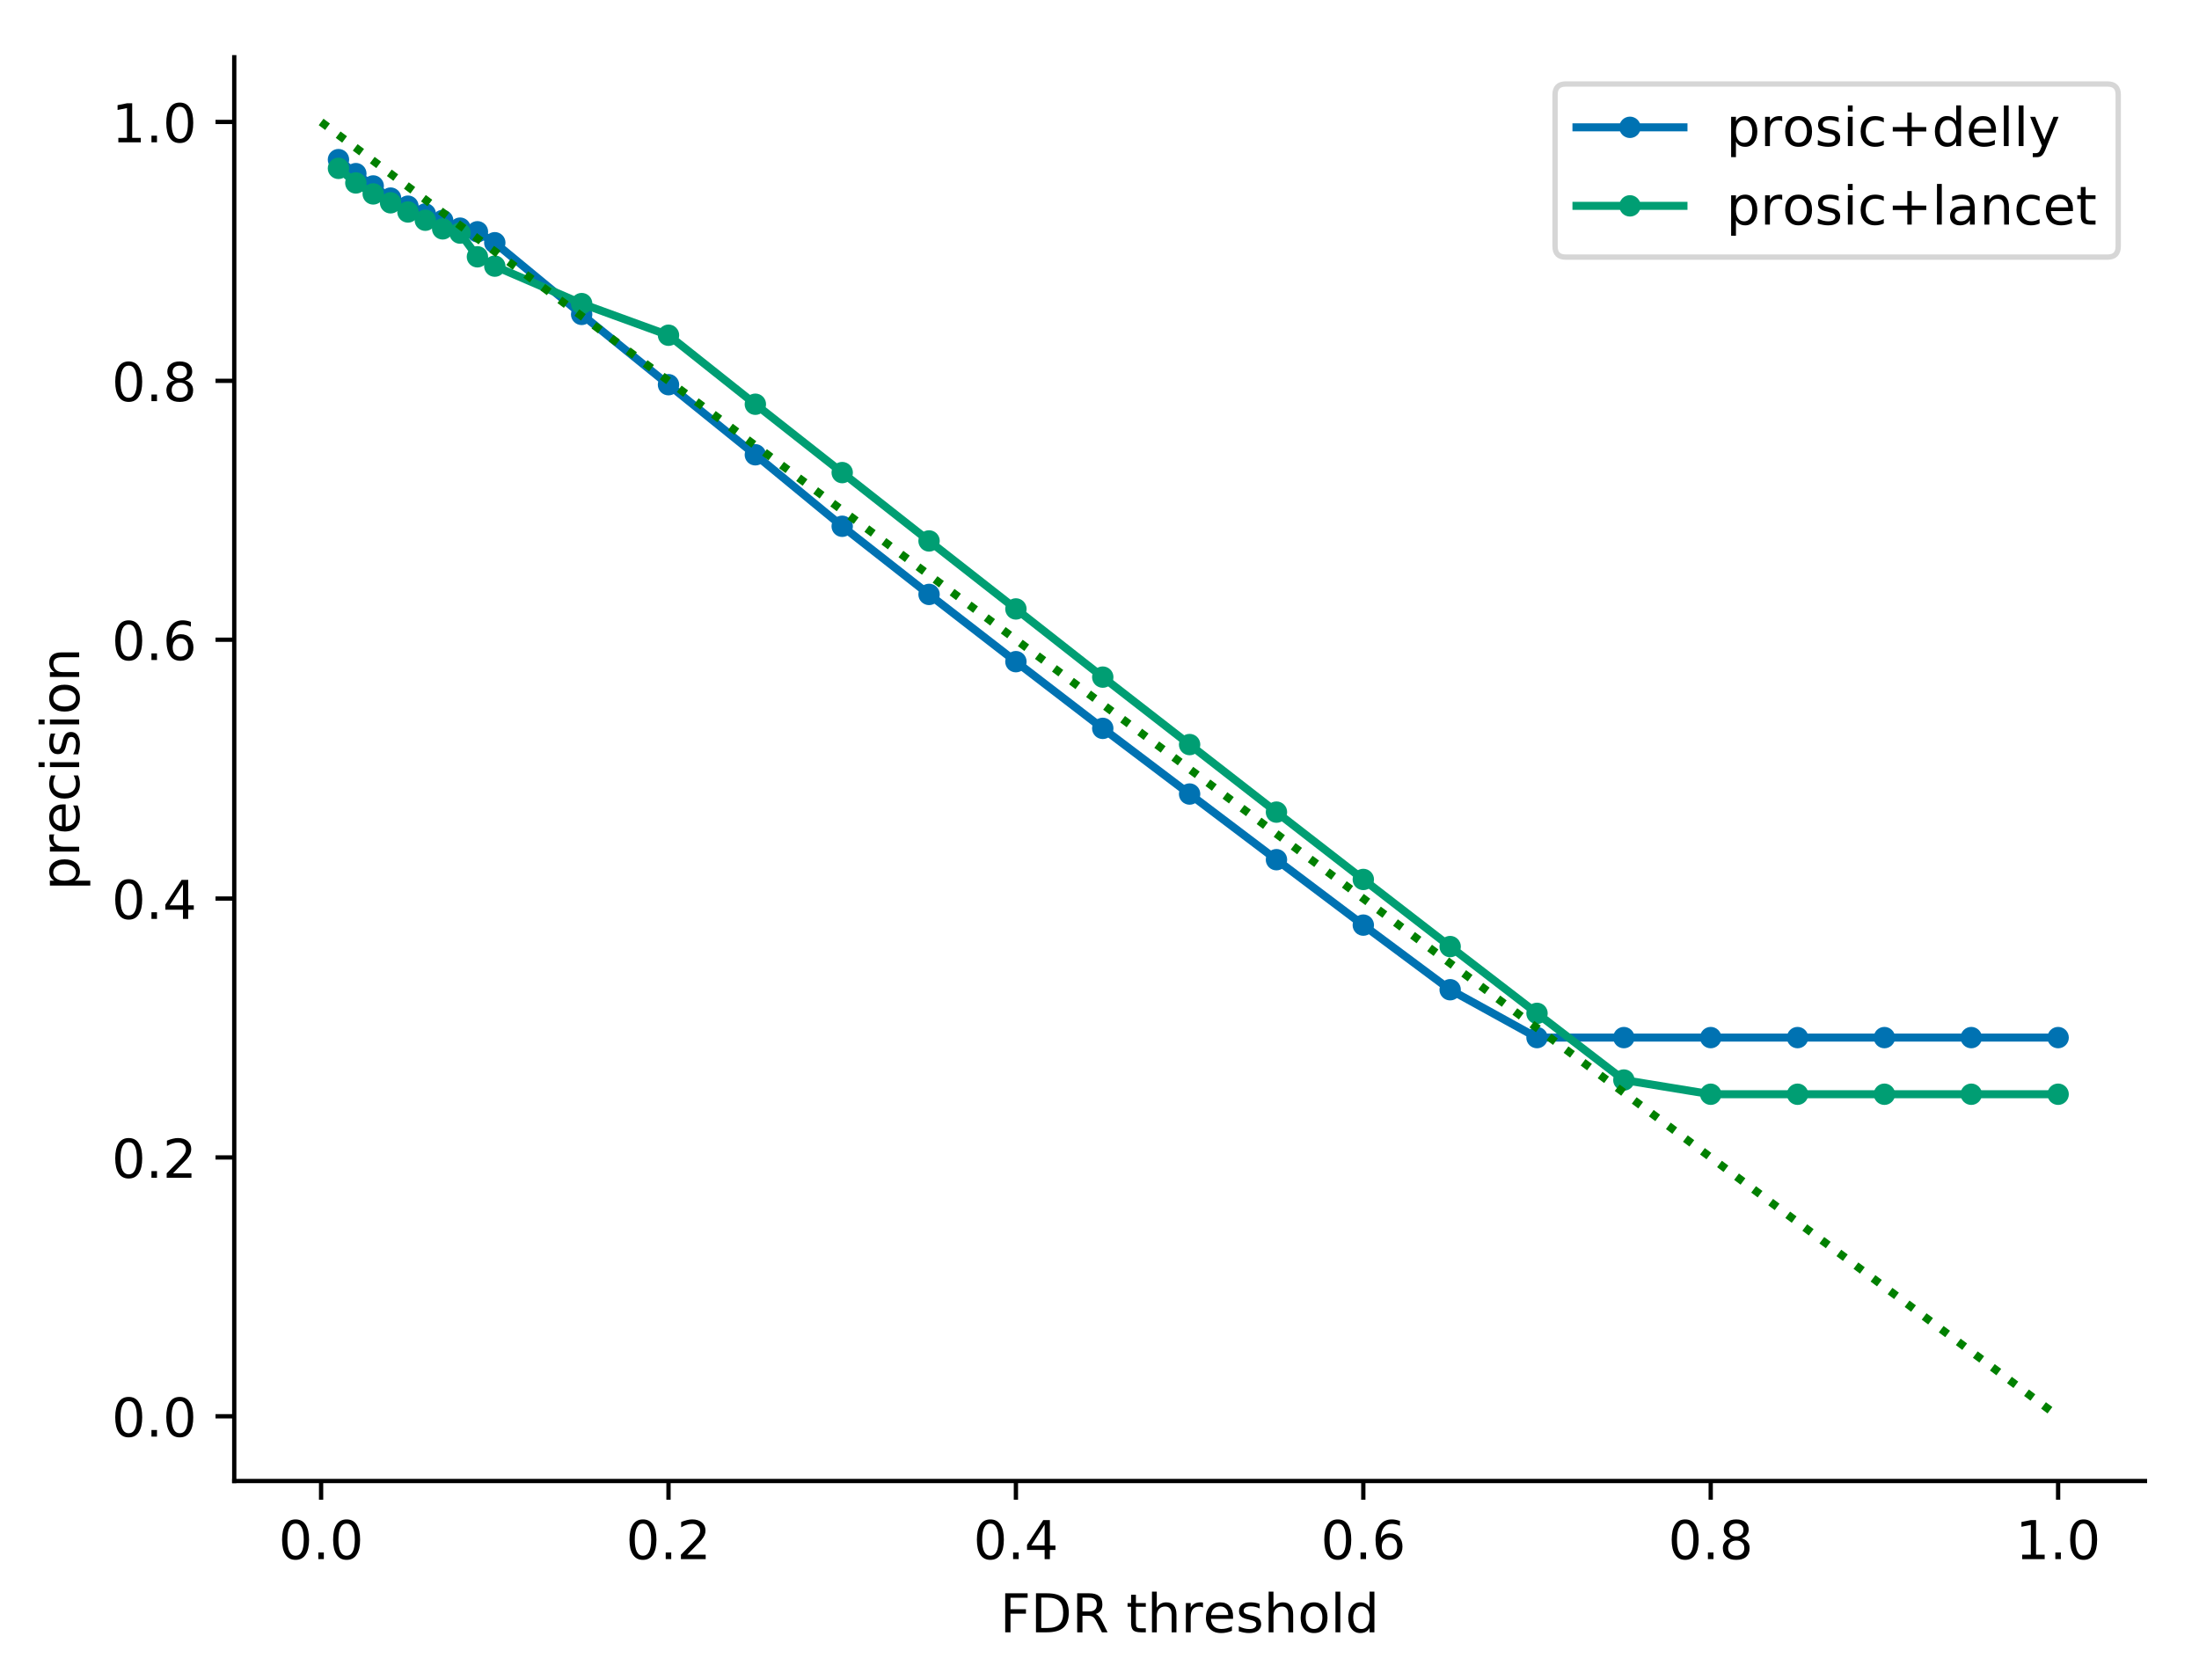
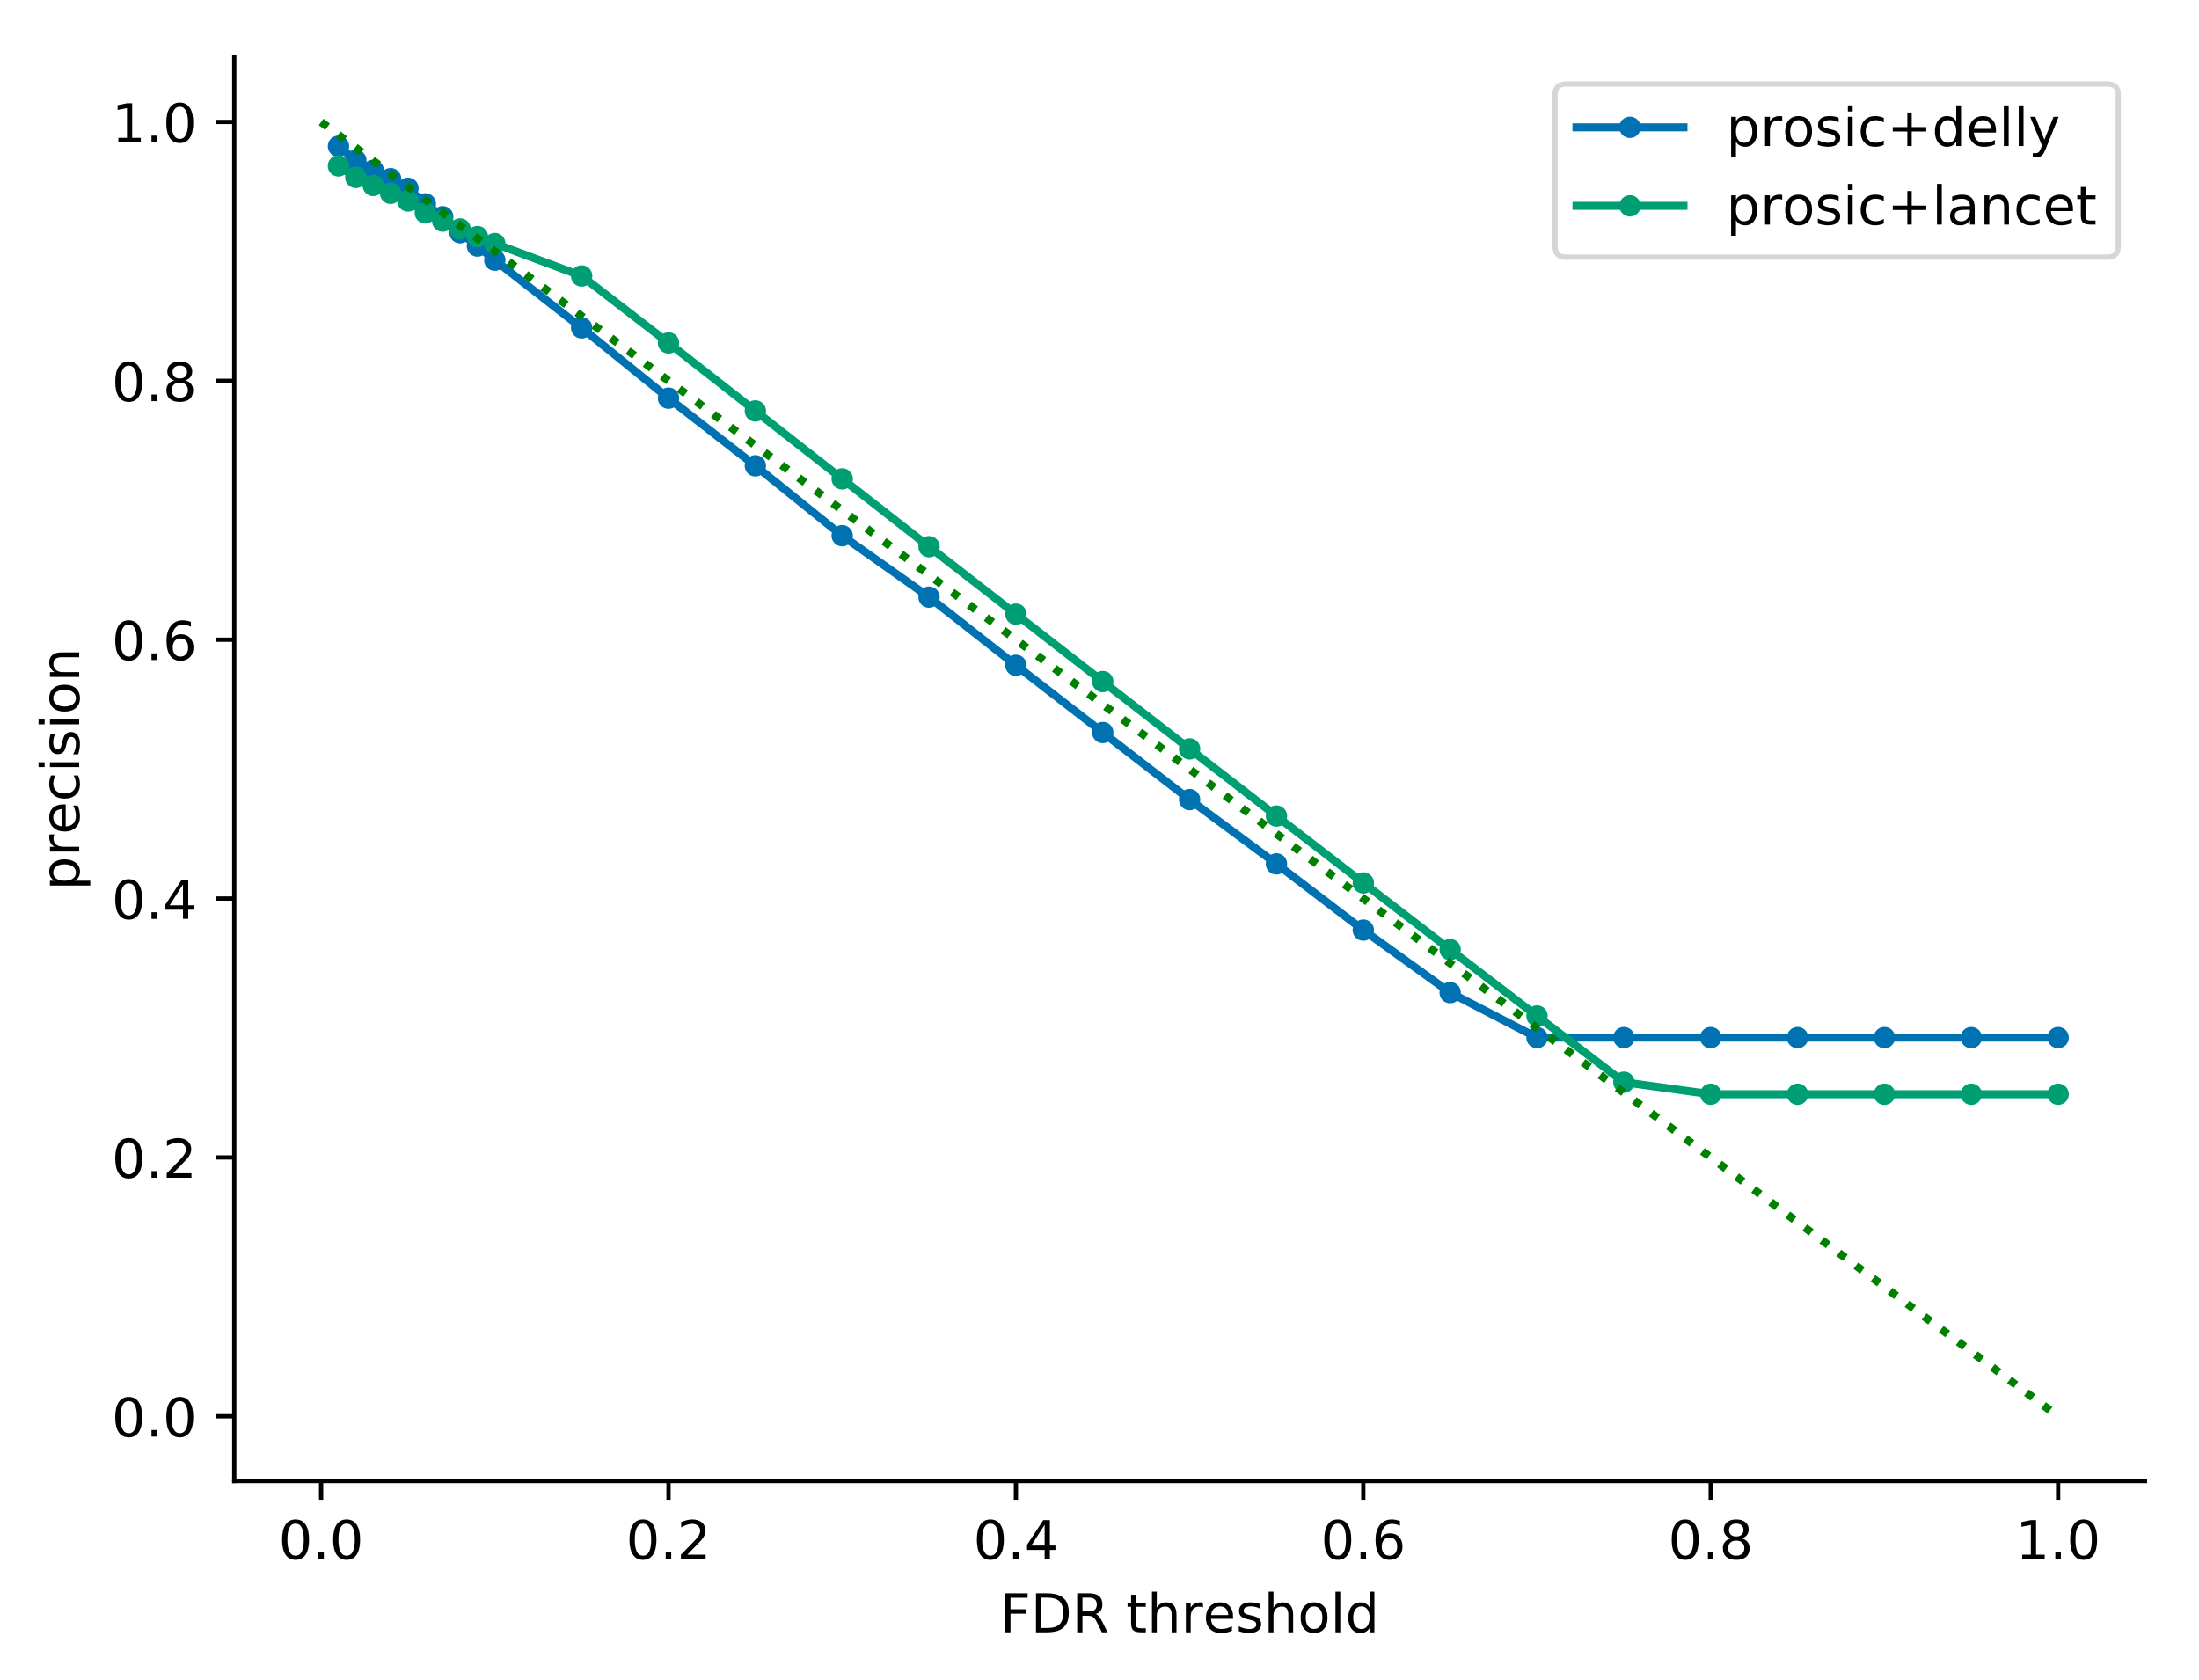
<svg xmlns="http://www.w3.org/2000/svg" xmlns:xlink="http://www.w3.org/1999/xlink" height="314pt" version="1.1" viewBox="0 0 411 314" width="411pt">
  <defs>
    <style type="text/css">
*{stroke-linecap:butt;stroke-linejoin:round;}
  </style>
  </defs>
  <g id="figure_1">
    <g id="patch_1">
      <path d="M 0 314.368  L 411.601 314.368  L 411.601 0  L 0 0  z " style="fill:#ffffff;" />
    </g>
    <g id="axes_1">
      <g id="patch_2">
        <path d="M 43.781 276.812  L 400.901 276.812  L 400.901 10.7  L 43.781 10.7  z " style="fill:#ffffff;" />
      </g>
      <g id="matplotlib.axis_1">
        <g id="xtick_1">
          <g id="line2d_1">
            <defs>
-               <path d="M 0 0  L 0 3.5  " id="m98d7c54d20" style="stroke:#000000;stroke-width:0.8;" />
-             </defs>
-             <g>
-               <use style="stroke:#000000;stroke-width:0.8;" x="60.014" xlink:href="#m98d7c54d20" y="276.812" />
+               <path d="M 0 0  L 0 3.5  " id="m02a0d80f39" style="stroke:#000000;stroke-width:0.8;" />
+             </defs>
+             <g>
+               <use style="stroke:#000000;stroke-width:0.8;" x="60.014" xlink:href="#m02a0d80f39" y="276.812" />
            </g>
          </g>
          <g id="text_1">
            <defs>
              <path d="M 31.781 66.406  Q 24.172 66.406 20.328 58.906  Q 16.5 51.422 16.5 36.375  Q 16.5 21.391 20.328 13.891  Q 24.172 6.391 31.781 6.391  Q 39.453 6.391 43.281 13.891  Q 47.125 21.391 47.125 36.375  Q 47.125 51.422 43.281 58.906  Q 39.453 66.406 31.781 66.406  z M 31.781 74.219  Q 44.047 74.219 50.516 64.516  Q 56.984 54.828 56.984 36.375  Q 56.984 17.969 50.516 8.266  Q 44.047 -1.422 31.781 -1.422  Q 19.531 -1.422 13.062 8.266  Q 6.594 17.969 6.594 36.375  Q 6.594 54.828 13.062 64.516  Q 19.531 74.219 31.781 74.219  z " id="DejaVuSans-30" />
              <path d="M 10.688 12.406  L 21 12.406  L 21 0  L 10.688 0  z " id="DejaVuSans-2e" />
            </defs>
            <g transform="translate(52.06242 291.4104)scale(0.1 -0.1)">
              <use xlink:href="#DejaVuSans-30" />
              <use x="63.623" xlink:href="#DejaVuSans-2e" />
              <use x="95.41" xlink:href="#DejaVuSans-30" />
            </g>
          </g>
        </g>
        <g id="xtick_2">
          <g id="line2d_2">
            <g>
-               <use style="stroke:#000000;stroke-width:0.8;" x="124.945" xlink:href="#m98d7c54d20" y="276.812" />
+               <use style="stroke:#000000;stroke-width:0.8;" x="124.945" xlink:href="#m02a0d80f39" y="276.812" />
            </g>
          </g>
          <g id="text_2">
            <defs>
              <path d="M 19.188 8.297  L 53.609 8.297  L 53.609 0  L 7.328 0  L 7.328 8.297  Q 12.938 14.109 22.625 23.891  Q 32.328 33.688 34.812 36.531  Q 39.547 41.844 41.422 45.531  Q 43.312 49.219 43.312 52.781  Q 43.312 58.594 39.234 62.25  Q 35.156 65.922 28.609 65.922  Q 23.969 65.922 18.812 64.312  Q 13.672 62.703 7.812 59.422  L 7.812 69.391  Q 13.766 71.781 18.938 73  Q 24.125 74.219 28.422 74.219  Q 39.75 74.219 46.484 68.547  Q 53.219 62.891 53.219 53.422  Q 53.219 48.922 51.531 44.891  Q 49.859 40.875 45.406 35.406  Q 44.188 33.984 37.641 27.219  Q 31.109 20.453 19.188 8.297  z " id="DejaVuSans-32" />
            </defs>
            <g transform="translate(116.9933 291.4104)scale(0.1 -0.1)">
              <use xlink:href="#DejaVuSans-30" />
              <use x="63.623" xlink:href="#DejaVuSans-2e" />
              <use x="95.41" xlink:href="#DejaVuSans-32" />
            </g>
          </g>
        </g>
        <g id="xtick_3">
          <g id="line2d_3">
            <g>
-               <use style="stroke:#000000;stroke-width:0.8;" x="189.876" xlink:href="#m98d7c54d20" y="276.812" />
+               <use style="stroke:#000000;stroke-width:0.8;" x="189.876" xlink:href="#m02a0d80f39" y="276.812" />
            </g>
          </g>
          <g id="text_3">
            <defs>
              <path d="M 37.797 64.312  L 12.891 25.391  L 37.797 25.391  z M 35.203 72.906  L 47.609 72.906  L 47.609 25.391  L 58.016 25.391  L 58.016 17.188  L 47.609 17.188  L 47.609 0  L 37.797 0  L 37.797 17.188  L 4.891 17.188  L 4.891 26.703  z " id="DejaVuSans-34" />
            </defs>
            <g transform="translate(181.9242 291.4104)scale(0.1 -0.1)">
              <use xlink:href="#DejaVuSans-30" />
              <use x="63.623" xlink:href="#DejaVuSans-2e" />
              <use x="95.41" xlink:href="#DejaVuSans-34" />
            </g>
          </g>
        </g>
        <g id="xtick_4">
          <g id="line2d_4">
            <g>
-               <use style="stroke:#000000;stroke-width:0.8;" x="254.807" xlink:href="#m98d7c54d20" y="276.812" />
+               <use style="stroke:#000000;stroke-width:0.8;" x="254.807" xlink:href="#m02a0d80f39" y="276.812" />
            </g>
          </g>
          <g id="text_4">
            <defs>
              <path d="M 33.016 40.375  Q 26.375 40.375 22.484 35.828  Q 18.609 31.297 18.609 23.391  Q 18.609 15.531 22.484 10.953  Q 26.375 6.391 33.016 6.391  Q 39.656 6.391 43.531 10.953  Q 47.406 15.531 47.406 23.391  Q 47.406 31.297 43.531 35.828  Q 39.656 40.375 33.016 40.375  z M 52.594 71.297  L 52.594 62.312  Q 48.875 64.062 45.094 64.984  Q 41.312 65.922 37.594 65.922  Q 27.828 65.922 22.672 59.328  Q 17.531 52.734 16.797 39.406  Q 19.672 43.656 24.016 45.922  Q 28.375 48.188 33.594 48.188  Q 44.578 48.188 50.953 41.516  Q 57.328 34.859 57.328 23.391  Q 57.328 12.156 50.688 5.359  Q 44.047 -1.422 33.016 -1.422  Q 20.359 -1.422 13.672 8.266  Q 6.984 17.969 6.984 36.375  Q 6.984 53.656 15.188 63.938  Q 23.391 74.219 37.203 74.219  Q 40.922 74.219 44.703 73.484  Q 48.484 72.75 52.594 71.297  z " id="DejaVuSans-36" />
            </defs>
            <g transform="translate(246.8551 291.4104)scale(0.1 -0.1)">
              <use xlink:href="#DejaVuSans-30" />
              <use x="63.623" xlink:href="#DejaVuSans-2e" />
              <use x="95.41" xlink:href="#DejaVuSans-36" />
            </g>
          </g>
        </g>
        <g id="xtick_5">
          <g id="line2d_5">
            <g>
-               <use style="stroke:#000000;stroke-width:0.8;" x="319.738" xlink:href="#m98d7c54d20" y="276.812" />
+               <use style="stroke:#000000;stroke-width:0.8;" x="319.738" xlink:href="#m02a0d80f39" y="276.812" />
            </g>
          </g>
          <g id="text_5">
            <defs>
              <path d="M 31.781 34.625  Q 24.75 34.625 20.719 30.859  Q 16.703 27.094 16.703 20.516  Q 16.703 13.922 20.719 10.156  Q 24.75 6.391 31.781 6.391  Q 38.812 6.391 42.859 10.172  Q 46.922 13.969 46.922 20.516  Q 46.922 27.094 42.891 30.859  Q 38.875 34.625 31.781 34.625  z M 21.922 38.812  Q 15.578 40.375 12.031 44.719  Q 8.5 49.078 8.5 55.328  Q 8.5 64.062 14.719 69.141  Q 20.953 74.219 31.781 74.219  Q 42.672 74.219 48.875 69.141  Q 55.078 64.062 55.078 55.328  Q 55.078 49.078 51.531 44.719  Q 48 40.375 41.703 38.812  Q 48.828 37.156 52.797 32.312  Q 56.781 27.484 56.781 20.516  Q 56.781 9.906 50.312 4.234  Q 43.844 -1.422 31.781 -1.422  Q 19.734 -1.422 13.25 4.234  Q 6.781 9.906 6.781 20.516  Q 6.781 27.484 10.781 32.312  Q 14.797 37.156 21.922 38.812  z M 18.312 54.391  Q 18.312 48.734 21.844 45.562  Q 25.391 42.391 31.781 42.391  Q 38.141 42.391 41.719 45.562  Q 45.312 48.734 45.312 54.391  Q 45.312 60.062 41.719 63.234  Q 38.141 66.406 31.781 66.406  Q 25.391 66.406 21.844 63.234  Q 18.312 60.062 18.312 54.391  z " id="DejaVuSans-38" />
            </defs>
            <g transform="translate(311.7861 291.4104)scale(0.1 -0.1)">
              <use xlink:href="#DejaVuSans-30" />
              <use x="63.623" xlink:href="#DejaVuSans-2e" />
              <use x="95.41" xlink:href="#DejaVuSans-38" />
            </g>
          </g>
        </g>
        <g id="xtick_6">
          <g id="line2d_6">
            <g>
-               <use style="stroke:#000000;stroke-width:0.8;" x="384.669" xlink:href="#m98d7c54d20" y="276.812" />
+               <use style="stroke:#000000;stroke-width:0.8;" x="384.669" xlink:href="#m02a0d80f39" y="276.812" />
            </g>
          </g>
          <g id="text_6">
            <defs>
              <path d="M 12.406 8.297  L 28.516 8.297  L 28.516 63.922  L 10.984 60.406  L 10.984 69.391  L 28.422 72.906  L 38.281 72.906  L 38.281 8.297  L 54.391 8.297  L 54.391 0  L 12.406 0  z " id="DejaVuSans-31" />
            </defs>
            <g transform="translate(376.717 291.4104)scale(0.1 -0.1)">
              <use xlink:href="#DejaVuSans-31" />
              <use x="63.623" xlink:href="#DejaVuSans-2e" />
              <use x="95.41" xlink:href="#DejaVuSans-30" />
            </g>
          </g>
        </g>
        <g id="text_7">
          <defs>
            <path d="M 9.812 72.906  L 51.703 72.906  L 51.703 64.594  L 19.672 64.594  L 19.672 43.109  L 48.578 43.109  L 48.578 34.812  L 19.672 34.812  L 19.672 0  L 9.812 0  z " id="DejaVuSans-46" />
            <path d="M 19.672 64.797  L 19.672 8.109  L 31.594 8.109  Q 46.688 8.109 53.688 14.938  Q 60.688 21.781 60.688 36.531  Q 60.688 51.172 53.688 57.984  Q 46.688 64.797 31.594 64.797  z M 9.812 72.906  L 30.078 72.906  Q 51.266 72.906 61.172 64.094  Q 71.094 55.281 71.094 36.531  Q 71.094 17.672 61.125 8.828  Q 51.172 0 30.078 0  L 9.812 0  z " id="DejaVuSans-44" />
            <path d="M 44.391 34.188  Q 47.562 33.109 50.562 29.594  Q 53.562 26.078 56.594 19.922  L 66.609 0  L 56 0  L 46.688 18.703  Q 43.062 26.031 39.672 28.422  Q 36.281 30.812 30.422 30.812  L 19.672 30.812  L 19.672 0  L 9.812 0  L 9.812 72.906  L 32.078 72.906  Q 44.578 72.906 50.734 67.672  Q 56.891 62.453 56.891 51.906  Q 56.891 45.016 53.688 40.469  Q 50.484 35.938 44.391 34.188  z M 19.672 64.797  L 19.672 38.922  L 32.078 38.922  Q 39.203 38.922 42.844 42.219  Q 46.484 45.516 46.484 51.906  Q 46.484 58.297 42.844 61.547  Q 39.203 64.797 32.078 64.797  z " id="DejaVuSans-52" />
            <path id="DejaVuSans-20" />
            <path d="M 18.312 70.219  L 18.312 54.688  L 36.812 54.688  L 36.812 47.703  L 18.312 47.703  L 18.312 18.016  Q 18.312 11.328 20.141 9.422  Q 21.969 7.516 27.594 7.516  L 36.812 7.516  L 36.812 0  L 27.594 0  Q 17.188 0 13.234 3.875  Q 9.281 7.766 9.281 18.016  L 9.281 47.703  L 2.688 47.703  L 2.688 54.688  L 9.281 54.688  L 9.281 70.219  z " id="DejaVuSans-74" />
            <path d="M 54.891 33.016  L 54.891 0  L 45.906 0  L 45.906 32.719  Q 45.906 40.484 42.875 44.328  Q 39.844 48.188 33.797 48.188  Q 26.516 48.188 22.312 43.547  Q 18.109 38.922 18.109 30.906  L 18.109 0  L 9.078 0  L 9.078 75.984  L 18.109 75.984  L 18.109 46.188  Q 21.344 51.125 25.703 53.562  Q 30.078 56 35.797 56  Q 45.219 56 50.047 50.172  Q 54.891 44.344 54.891 33.016  z " id="DejaVuSans-68" />
            <path d="M 41.109 46.297  Q 39.594 47.172 37.812 47.578  Q 36.031 48 33.891 48  Q 26.266 48 22.188 43.047  Q 18.109 38.094 18.109 28.812  L 18.109 0  L 9.078 0  L 9.078 54.688  L 18.109 54.688  L 18.109 46.188  Q 20.953 51.172 25.484 53.578  Q 30.031 56 36.531 56  Q 37.453 56 38.578 55.875  Q 39.703 55.766 41.062 55.516  z " id="DejaVuSans-72" />
            <path d="M 56.203 29.594  L 56.203 25.203  L 14.891 25.203  Q 15.484 15.922 20.484 11.062  Q 25.484 6.203 34.422 6.203  Q 39.594 6.203 44.453 7.469  Q 49.312 8.734 54.109 11.281  L 54.109 2.781  Q 49.266 0.734 44.188 -0.344  Q 39.109 -1.422 33.891 -1.422  Q 20.797 -1.422 13.156 6.188  Q 5.516 13.812 5.516 26.812  Q 5.516 40.234 12.766 48.109  Q 20.016 56 32.328 56  Q 43.359 56 49.781 48.891  Q 56.203 41.797 56.203 29.594  z M 47.219 32.234  Q 47.125 39.594 43.094 43.984  Q 39.062 48.391 32.422 48.391  Q 24.906 48.391 20.391 44.141  Q 15.875 39.891 15.188 32.172  z " id="DejaVuSans-65" />
            <path d="M 44.281 53.078  L 44.281 44.578  Q 40.484 46.531 36.375 47.5  Q 32.281 48.484 27.875 48.484  Q 21.188 48.484 17.844 46.438  Q 14.5 44.391 14.5 40.281  Q 14.5 37.156 16.891 35.375  Q 19.281 33.594 26.516 31.984  L 29.594 31.297  Q 39.156 29.25 43.188 25.516  Q 47.219 21.781 47.219 15.094  Q 47.219 7.469 41.188 3.016  Q 35.156 -1.422 24.609 -1.422  Q 20.219 -1.422 15.453 -0.562  Q 10.688 0.297 5.422 2  L 5.422 11.281  Q 10.406 8.688 15.234 7.391  Q 20.062 6.109 24.812 6.109  Q 31.156 6.109 34.562 8.281  Q 37.984 10.453 37.984 14.406  Q 37.984 18.062 35.516 20.016  Q 33.062 21.969 24.703 23.781  L 21.578 24.516  Q 13.234 26.266 9.516 29.906  Q 5.812 33.547 5.812 39.891  Q 5.812 47.609 11.281 51.797  Q 16.75 56 26.812 56  Q 31.781 56 36.172 55.266  Q 40.578 54.547 44.281 53.078  z " id="DejaVuSans-73" />
            <path d="M 30.609 48.391  Q 23.391 48.391 19.188 42.75  Q 14.984 37.109 14.984 27.297  Q 14.984 17.484 19.156 11.844  Q 23.344 6.203 30.609 6.203  Q 37.797 6.203 41.984 11.859  Q 46.188 17.531 46.188 27.297  Q 46.188 37.016 41.984 42.703  Q 37.797 48.391 30.609 48.391  z M 30.609 56  Q 42.328 56 49.016 48.375  Q 55.719 40.766 55.719 27.297  Q 55.719 13.875 49.016 6.219  Q 42.328 -1.422 30.609 -1.422  Q 18.844 -1.422 12.172 6.219  Q 5.516 13.875 5.516 27.297  Q 5.516 40.766 12.172 48.375  Q 18.844 56 30.609 56  z " id="DejaVuSans-6f" />
            <path d="M 9.422 75.984  L 18.406 75.984  L 18.406 0  L 9.422 0  z " id="DejaVuSans-6c" />
            <path d="M 45.406 46.391  L 45.406 75.984  L 54.391 75.984  L 54.391 0  L 45.406 0  L 45.406 8.203  Q 42.578 3.328 38.25 0.953  Q 33.938 -1.422 27.875 -1.422  Q 17.969 -1.422 11.734 6.484  Q 5.516 14.406 5.516 27.297  Q 5.516 40.188 11.734 48.094  Q 17.969 56 27.875 56  Q 33.938 56 38.25 53.625  Q 42.578 51.266 45.406 46.391  z M 14.797 27.297  Q 14.797 17.391 18.875 11.75  Q 22.953 6.109 30.078 6.109  Q 37.203 6.109 41.297 11.75  Q 45.406 17.391 45.406 27.297  Q 45.406 37.203 41.297 42.844  Q 37.203 48.484 30.078 48.484  Q 22.953 48.484 18.875 42.844  Q 14.797 37.203 14.797 27.297  z " id="DejaVuSans-64" />
          </defs>
          <g transform="translate(186.8967 305.0886)scale(0.1 -0.1)">
            <use xlink:href="#DejaVuSans-46" />
            <use x="57.52" xlink:href="#DejaVuSans-44" />
            <use x="134.521" xlink:href="#DejaVuSans-52" />
            <use x="204.004" xlink:href="#DejaVuSans-20" />
            <use x="235.791" xlink:href="#DejaVuSans-74" />
            <use x="275" xlink:href="#DejaVuSans-68" />
            <use x="338.379" xlink:href="#DejaVuSans-72" />
            <use x="379.461" xlink:href="#DejaVuSans-65" />
            <use x="440.984" xlink:href="#DejaVuSans-73" />
            <use x="493.084" xlink:href="#DejaVuSans-68" />
            <use x="556.463" xlink:href="#DejaVuSans-6f" />
            <use x="617.645" xlink:href="#DejaVuSans-6c" />
            <use x="645.428" xlink:href="#DejaVuSans-64" />
          </g>
        </g>
      </g>
      <g id="matplotlib.axis_2">
        <g id="ytick_1">
          <g id="line2d_7">
            <defs>
-               <path d="M 0 0  L -3.5 0  " id="mc92c855f6e" style="stroke:#000000;stroke-width:0.8;" />
-             </defs>
-             <g>
-               <use style="stroke:#000000;stroke-width:0.8;" x="43.781" xlink:href="#mc92c855f6e" y="264.716" />
+               <path d="M 0 0  L -3.5 0  " id="m276ec03666" style="stroke:#000000;stroke-width:0.8;" />
+             </defs>
+             <g>
+               <use style="stroke:#000000;stroke-width:0.8;" x="43.781" xlink:href="#m276ec03666" y="264.716" />
            </g>
          </g>
          <g id="text_8">
            <g transform="translate(20.87813 268.5152)scale(0.1 -0.1)">
              <use xlink:href="#DejaVuSans-30" />
              <use x="63.623" xlink:href="#DejaVuSans-2e" />
              <use x="95.41" xlink:href="#DejaVuSans-30" />
            </g>
          </g>
        </g>
        <g id="ytick_2">
          <g id="line2d_8">
            <g>
-               <use style="stroke:#000000;stroke-width:0.8;" x="43.781" xlink:href="#mc92c855f6e" y="216.332" />
+               <use style="stroke:#000000;stroke-width:0.8;" x="43.781" xlink:href="#m276ec03666" y="216.332" />
            </g>
          </g>
          <g id="text_9">
            <g transform="translate(20.87813 220.1312)scale(0.1 -0.1)">
              <use xlink:href="#DejaVuSans-30" />
              <use x="63.623" xlink:href="#DejaVuSans-2e" />
              <use x="95.41" xlink:href="#DejaVuSans-32" />
            </g>
          </g>
        </g>
        <g id="ytick_3">
          <g id="line2d_9">
            <g>
-               <use style="stroke:#000000;stroke-width:0.8;" x="43.781" xlink:href="#mc92c855f6e" y="167.948" />
+               <use style="stroke:#000000;stroke-width:0.8;" x="43.781" xlink:href="#m276ec03666" y="167.948" />
            </g>
          </g>
          <g id="text_10">
            <g transform="translate(20.87813 171.7472)scale(0.1 -0.1)">
              <use xlink:href="#DejaVuSans-30" />
              <use x="63.623" xlink:href="#DejaVuSans-2e" />
              <use x="95.41" xlink:href="#DejaVuSans-34" />
            </g>
          </g>
        </g>
        <g id="ytick_4">
          <g id="line2d_10">
            <g>
-               <use style="stroke:#000000;stroke-width:0.8;" x="43.781" xlink:href="#mc92c855f6e" y="119.564" />
+               <use style="stroke:#000000;stroke-width:0.8;" x="43.781" xlink:href="#m276ec03666" y="119.564" />
            </g>
          </g>
          <g id="text_11">
            <g transform="translate(20.87813 123.3632)scale(0.1 -0.1)">
              <use xlink:href="#DejaVuSans-30" />
              <use x="63.623" xlink:href="#DejaVuSans-2e" />
              <use x="95.41" xlink:href="#DejaVuSans-36" />
            </g>
          </g>
        </g>
        <g id="ytick_5">
          <g id="line2d_11">
            <g>
-               <use style="stroke:#000000;stroke-width:0.8;" x="43.781" xlink:href="#mc92c855f6e" y="71.18" />
+               <use style="stroke:#000000;stroke-width:0.8;" x="43.781" xlink:href="#m276ec03666" y="71.18" />
            </g>
          </g>
          <g id="text_12">
            <g transform="translate(20.87813 74.97922)scale(0.1 -0.1)">
              <use xlink:href="#DejaVuSans-30" />
              <use x="63.623" xlink:href="#DejaVuSans-2e" />
              <use x="95.41" xlink:href="#DejaVuSans-38" />
            </g>
          </g>
        </g>
        <g id="ytick_6">
          <g id="line2d_12">
            <g>
-               <use style="stroke:#000000;stroke-width:0.8;" x="43.781" xlink:href="#mc92c855f6e" y="22.796" />
+               <use style="stroke:#000000;stroke-width:0.8;" x="43.781" xlink:href="#m276ec03666" y="22.796" />
            </g>
          </g>
          <g id="text_13">
            <g transform="translate(20.87813 26.59522)scale(0.1 -0.1)">
              <use xlink:href="#DejaVuSans-31" />
              <use x="63.623" xlink:href="#DejaVuSans-2e" />
              <use x="95.41" xlink:href="#DejaVuSans-30" />
            </g>
          </g>
        </g>
        <g id="text_14">
          <defs>
            <path d="M 18.109 8.203  L 18.109 -20.797  L 9.078 -20.797  L 9.078 54.688  L 18.109 54.688  L 18.109 46.391  Q 20.953 51.266 25.266 53.625  Q 29.594 56 35.594 56  Q 45.562 56 51.781 48.094  Q 58.016 40.188 58.016 27.297  Q 58.016 14.406 51.781 6.484  Q 45.562 -1.422 35.594 -1.422  Q 29.594 -1.422 25.266 0.953  Q 20.953 3.328 18.109 8.203  z M 48.688 27.297  Q 48.688 37.203 44.609 42.844  Q 40.531 48.484 33.406 48.484  Q 26.266 48.484 22.188 42.844  Q 18.109 37.203 18.109 27.297  Q 18.109 17.391 22.188 11.75  Q 26.266 6.109 33.406 6.109  Q 40.531 6.109 44.609 11.75  Q 48.688 17.391 48.688 27.297  z " id="DejaVuSans-70" />
            <path d="M 48.781 52.594  L 48.781 44.188  Q 44.969 46.297 41.141 47.344  Q 37.312 48.391 33.406 48.391  Q 24.656 48.391 19.812 42.844  Q 14.984 37.312 14.984 27.297  Q 14.984 17.281 19.812 11.734  Q 24.656 6.203 33.406 6.203  Q 37.312 6.203 41.141 7.25  Q 44.969 8.297 48.781 10.406  L 48.781 2.094  Q 45.016 0.344 40.984 -0.531  Q 36.969 -1.422 32.422 -1.422  Q 20.062 -1.422 12.781 6.344  Q 5.516 14.109 5.516 27.297  Q 5.516 40.672 12.859 48.328  Q 20.219 56 33.016 56  Q 37.156 56 41.109 55.141  Q 45.062 54.297 48.781 52.594  z " id="DejaVuSans-63" />
            <path d="M 9.422 54.688  L 18.406 54.688  L 18.406 0  L 9.422 0  z M 9.422 75.984  L 18.406 75.984  L 18.406 64.594  L 9.422 64.594  z " id="DejaVuSans-69" />
            <path d="M 54.891 33.016  L 54.891 0  L 45.906 0  L 45.906 32.719  Q 45.906 40.484 42.875 44.328  Q 39.844 48.188 33.797 48.188  Q 26.516 48.188 22.312 43.547  Q 18.109 38.922 18.109 30.906  L 18.109 0  L 9.078 0  L 9.078 54.688  L 18.109 54.688  L 18.109 46.188  Q 21.344 51.125 25.703 53.562  Q 30.078 56 35.797 56  Q 45.219 56 50.047 50.172  Q 54.891 44.344 54.891 33.016  z " id="DejaVuSans-6e" />
          </defs>
          <g transform="translate(14.79844 166.4208)rotate(-90)scale(0.1 -0.1)">
            <use xlink:href="#DejaVuSans-70" />
            <use x="63.477" xlink:href="#DejaVuSans-72" />
            <use x="104.559" xlink:href="#DejaVuSans-65" />
            <use x="166.082" xlink:href="#DejaVuSans-63" />
            <use x="221.062" xlink:href="#DejaVuSans-69" />
            <use x="248.846" xlink:href="#DejaVuSans-73" />
            <use x="300.945" xlink:href="#DejaVuSans-69" />
            <use x="328.729" xlink:href="#DejaVuSans-6f" />
            <use x="389.91" xlink:href="#DejaVuSans-6e" />
          </g>
        </g>
      </g>
      <g id="line2d_13">
-         <path clip-path="url(#pbaf5ef8cc0)" d="M 63.261 29.835  L 66.507 32.452  L 69.754 34.755  L 73 37.027  L 76.247 38.537  L 79.493 39.991  L 82.74 41.206  L 85.986 42.645  L 89.233 43.321  L 92.479 45.369  L 108.712 58.763  L 124.945 71.902  L 141.178 85.004  L 157.41 98.364  L 173.643 111.101  L 189.876 123.669  L 206.109 136.138  L 222.341 148.411  L 238.574 160.681  L 254.807 172.91  L 271.039 184.988  L 287.272 193.935  L 303.505 193.935  L 319.738 193.935  L 335.97 193.935  L 352.203 193.935  L 368.436 193.935  L 384.669 193.935  " style="fill:none;stroke:#0072b2;stroke-linecap:square;stroke-width:1.5;" />
+         <path clip-path="url(#pdfe6f76ef2)" d="M 63.261 27.332  L 66.507 29.977  L 69.754 31.837  L 73 33.398  L 76.247 35.202  L 79.493 38.107  L 82.74 40.509  L 85.986 43.493  L 89.233 45.988  L 92.479 48.628  L 108.712 61.283  L 124.945 74.424  L 141.178 87.062  L 157.41 100.128  L 173.643 111.606  L 189.876 124.35  L 206.109 136.914  L 222.341 149.448  L 238.574 161.465  L 254.807 173.842  L 271.039 185.53  L 287.272 193.935  L 303.505 193.935  L 319.738 193.935  L 335.97 193.935  L 352.203 193.935  L 368.436 193.935  L 384.669 193.935  " style="fill:none;stroke:#0072b2;stroke-linecap:square;stroke-width:1.5;" />
        <defs>
-           <path d="M 0 1.5  C 0.398 1.5 0.779 1.342 1.061 1.061  C 1.342 0.779 1.5 0.398 1.5 0  C 1.5 -0.398 1.342 -0.779 1.061 -1.061  C 0.779 -1.342 0.398 -1.5 0 -1.5  C -0.398 -1.5 -0.779 -1.342 -1.061 -1.061  C -1.342 -0.779 -1.5 -0.398 -1.5 0  C -1.5 0.398 -1.342 0.779 -1.061 1.061  C -0.779 1.342 -0.398 1.5 0 1.5  z " id="m0666159c23" style="stroke:#0072b2;" />
+           <path d="M 0 1.5  C 0.398 1.5 0.779 1.342 1.061 1.061  C 1.342 0.779 1.5 0.398 1.5 0  C 1.5 -0.398 1.342 -0.779 1.061 -1.061  C 0.779 -1.342 0.398 -1.5 0 -1.5  C -0.398 -1.5 -0.779 -1.342 -1.061 -1.061  C -1.342 -0.779 -1.5 -0.398 -1.5 0  C -1.5 0.398 -1.342 0.779 -1.061 1.061  C -0.779 1.342 -0.398 1.5 0 1.5  z " id="med2a559bdb" style="stroke:#0072b2;" />
        </defs>
-         <g clip-path="url(#pbaf5ef8cc0)">
-           <use style="fill:#0072b2;stroke:#0072b2;" x="63.261" xlink:href="#m0666159c23" y="29.835" />
-           <use style="fill:#0072b2;stroke:#0072b2;" x="66.507" xlink:href="#m0666159c23" y="32.452" />
-           <use style="fill:#0072b2;stroke:#0072b2;" x="69.754" xlink:href="#m0666159c23" y="34.755" />
-           <use style="fill:#0072b2;stroke:#0072b2;" x="73" xlink:href="#m0666159c23" y="37.027" />
-           <use style="fill:#0072b2;stroke:#0072b2;" x="76.247" xlink:href="#m0666159c23" y="38.537" />
-           <use style="fill:#0072b2;stroke:#0072b2;" x="79.493" xlink:href="#m0666159c23" y="39.991" />
-           <use style="fill:#0072b2;stroke:#0072b2;" x="82.74" xlink:href="#m0666159c23" y="41.206" />
-           <use style="fill:#0072b2;stroke:#0072b2;" x="85.986" xlink:href="#m0666159c23" y="42.645" />
-           <use style="fill:#0072b2;stroke:#0072b2;" x="89.233" xlink:href="#m0666159c23" y="43.321" />
-           <use style="fill:#0072b2;stroke:#0072b2;" x="92.479" xlink:href="#m0666159c23" y="45.369" />
-           <use style="fill:#0072b2;stroke:#0072b2;" x="108.712" xlink:href="#m0666159c23" y="58.763" />
-           <use style="fill:#0072b2;stroke:#0072b2;" x="124.945" xlink:href="#m0666159c23" y="71.902" />
-           <use style="fill:#0072b2;stroke:#0072b2;" x="141.178" xlink:href="#m0666159c23" y="85.004" />
-           <use style="fill:#0072b2;stroke:#0072b2;" x="157.41" xlink:href="#m0666159c23" y="98.364" />
-           <use style="fill:#0072b2;stroke:#0072b2;" x="173.643" xlink:href="#m0666159c23" y="111.101" />
-           <use style="fill:#0072b2;stroke:#0072b2;" x="189.876" xlink:href="#m0666159c23" y="123.669" />
-           <use style="fill:#0072b2;stroke:#0072b2;" x="206.109" xlink:href="#m0666159c23" y="136.138" />
-           <use style="fill:#0072b2;stroke:#0072b2;" x="222.341" xlink:href="#m0666159c23" y="148.411" />
-           <use style="fill:#0072b2;stroke:#0072b2;" x="238.574" xlink:href="#m0666159c23" y="160.681" />
-           <use style="fill:#0072b2;stroke:#0072b2;" x="254.807" xlink:href="#m0666159c23" y="172.91" />
-           <use style="fill:#0072b2;stroke:#0072b2;" x="271.039" xlink:href="#m0666159c23" y="184.988" />
-           <use style="fill:#0072b2;stroke:#0072b2;" x="287.272" xlink:href="#m0666159c23" y="193.935" />
-           <use style="fill:#0072b2;stroke:#0072b2;" x="303.505" xlink:href="#m0666159c23" y="193.935" />
-           <use style="fill:#0072b2;stroke:#0072b2;" x="319.738" xlink:href="#m0666159c23" y="193.935" />
-           <use style="fill:#0072b2;stroke:#0072b2;" x="335.97" xlink:href="#m0666159c23" y="193.935" />
-           <use style="fill:#0072b2;stroke:#0072b2;" x="352.203" xlink:href="#m0666159c23" y="193.935" />
-           <use style="fill:#0072b2;stroke:#0072b2;" x="368.436" xlink:href="#m0666159c23" y="193.935" />
-           <use style="fill:#0072b2;stroke:#0072b2;" x="384.669" xlink:href="#m0666159c23" y="193.935" />
+         <g clip-path="url(#pdfe6f76ef2)">
+           <use style="fill:#0072b2;stroke:#0072b2;" x="63.261" xlink:href="#med2a559bdb" y="27.332" />
+           <use style="fill:#0072b2;stroke:#0072b2;" x="66.507" xlink:href="#med2a559bdb" y="29.977" />
+           <use style="fill:#0072b2;stroke:#0072b2;" x="69.754" xlink:href="#med2a559bdb" y="31.837" />
+           <use style="fill:#0072b2;stroke:#0072b2;" x="73" xlink:href="#med2a559bdb" y="33.398" />
+           <use style="fill:#0072b2;stroke:#0072b2;" x="76.247" xlink:href="#med2a559bdb" y="35.202" />
+           <use style="fill:#0072b2;stroke:#0072b2;" x="79.493" xlink:href="#med2a559bdb" y="38.107" />
+           <use style="fill:#0072b2;stroke:#0072b2;" x="82.74" xlink:href="#med2a559bdb" y="40.509" />
+           <use style="fill:#0072b2;stroke:#0072b2;" x="85.986" xlink:href="#med2a559bdb" y="43.493" />
+           <use style="fill:#0072b2;stroke:#0072b2;" x="89.233" xlink:href="#med2a559bdb" y="45.988" />
+           <use style="fill:#0072b2;stroke:#0072b2;" x="92.479" xlink:href="#med2a559bdb" y="48.628" />
+           <use style="fill:#0072b2;stroke:#0072b2;" x="108.712" xlink:href="#med2a559bdb" y="61.283" />
+           <use style="fill:#0072b2;stroke:#0072b2;" x="124.945" xlink:href="#med2a559bdb" y="74.424" />
+           <use style="fill:#0072b2;stroke:#0072b2;" x="141.178" xlink:href="#med2a559bdb" y="87.062" />
+           <use style="fill:#0072b2;stroke:#0072b2;" x="157.41" xlink:href="#med2a559bdb" y="100.128" />
+           <use style="fill:#0072b2;stroke:#0072b2;" x="173.643" xlink:href="#med2a559bdb" y="111.606" />
+           <use style="fill:#0072b2;stroke:#0072b2;" x="189.876" xlink:href="#med2a559bdb" y="124.35" />
+           <use style="fill:#0072b2;stroke:#0072b2;" x="206.109" xlink:href="#med2a559bdb" y="136.914" />
+           <use style="fill:#0072b2;stroke:#0072b2;" x="222.341" xlink:href="#med2a559bdb" y="149.448" />
+           <use style="fill:#0072b2;stroke:#0072b2;" x="238.574" xlink:href="#med2a559bdb" y="161.465" />
+           <use style="fill:#0072b2;stroke:#0072b2;" x="254.807" xlink:href="#med2a559bdb" y="173.842" />
+           <use style="fill:#0072b2;stroke:#0072b2;" x="271.039" xlink:href="#med2a559bdb" y="185.53" />
+           <use style="fill:#0072b2;stroke:#0072b2;" x="287.272" xlink:href="#med2a559bdb" y="193.935" />
+           <use style="fill:#0072b2;stroke:#0072b2;" x="303.505" xlink:href="#med2a559bdb" y="193.935" />
+           <use style="fill:#0072b2;stroke:#0072b2;" x="319.738" xlink:href="#med2a559bdb" y="193.935" />
+           <use style="fill:#0072b2;stroke:#0072b2;" x="335.97" xlink:href="#med2a559bdb" y="193.935" />
+           <use style="fill:#0072b2;stroke:#0072b2;" x="352.203" xlink:href="#med2a559bdb" y="193.935" />
+           <use style="fill:#0072b2;stroke:#0072b2;" x="368.436" xlink:href="#med2a559bdb" y="193.935" />
+           <use style="fill:#0072b2;stroke:#0072b2;" x="384.669" xlink:href="#med2a559bdb" y="193.935" />
        </g>
      </g>
      <g id="line2d_14">
-         <path clip-path="url(#pbaf5ef8cc0)" d="M 63.261 31.468  L 66.507 34.194  L 69.754 36.244  L 73 37.906  L 76.247 39.619  L 79.493 41.16  L 82.74 42.777  L 85.986 43.565  L 89.233 47.999  L 92.479 49.742  L 108.712 56.746  L 124.945 62.657  L 141.178 75.555  L 157.41 88.333  L 173.643 101.107  L 189.876 113.816  L 206.109 126.558  L 222.341 139.165  L 238.574 151.792  L 254.807 164.377  L 271.039 176.921  L 287.272 189.405  L 303.505 201.865  L 319.738 204.52  L 335.97 204.52  L 352.203 204.52  L 368.436 204.52  L 384.669 204.52  " style="fill:none;stroke:#009e73;stroke-linecap:square;stroke-width:1.5;" />
+         <path clip-path="url(#pdfe6f76ef2)" d="M 63.261 31.006  L 66.507 33.166  L 69.754 34.662  L 73 36.13  L 76.247 37.57  L 79.493 39.789  L 82.74 41.318  L 85.986 42.792  L 89.233 44.223  L 92.479 45.52  L 108.712 51.578  L 124.945 64.102  L 141.178 76.806  L 157.41 89.505  L 173.643 102.183  L 189.876 114.794  L 206.109 127.388  L 222.341 139.974  L 238.574 152.523  L 254.807 165.026  L 271.039 177.489  L 287.272 189.906  L 303.505 202.275  L 319.738 204.52  L 335.97 204.52  L 352.203 204.52  L 368.436 204.52  L 384.669 204.52  " style="fill:none;stroke:#009e73;stroke-linecap:square;stroke-width:1.5;" />
        <defs>
-           <path d="M 0 1.5  C 0.398 1.5 0.779 1.342 1.061 1.061  C 1.342 0.779 1.5 0.398 1.5 0  C 1.5 -0.398 1.342 -0.779 1.061 -1.061  C 0.779 -1.342 0.398 -1.5 0 -1.5  C -0.398 -1.5 -0.779 -1.342 -1.061 -1.061  C -1.342 -0.779 -1.5 -0.398 -1.5 0  C -1.5 0.398 -1.342 0.779 -1.061 1.061  C -0.779 1.342 -0.398 1.5 0 1.5  z " id="m9be6c3a159" style="stroke:#009e73;" />
+           <path d="M 0 1.5  C 0.398 1.5 0.779 1.342 1.061 1.061  C 1.342 0.779 1.5 0.398 1.5 0  C 1.5 -0.398 1.342 -0.779 1.061 -1.061  C 0.779 -1.342 0.398 -1.5 0 -1.5  C -0.398 -1.5 -0.779 -1.342 -1.061 -1.061  C -1.342 -0.779 -1.5 -0.398 -1.5 0  C -1.5 0.398 -1.342 0.779 -1.061 1.061  C -0.779 1.342 -0.398 1.5 0 1.5  z " id="m9626dfc975" style="stroke:#009e73;" />
        </defs>
-         <g clip-path="url(#pbaf5ef8cc0)">
-           <use style="fill:#009e73;stroke:#009e73;" x="63.261" xlink:href="#m9be6c3a159" y="31.468" />
-           <use style="fill:#009e73;stroke:#009e73;" x="66.507" xlink:href="#m9be6c3a159" y="34.194" />
-           <use style="fill:#009e73;stroke:#009e73;" x="69.754" xlink:href="#m9be6c3a159" y="36.244" />
-           <use style="fill:#009e73;stroke:#009e73;" x="73" xlink:href="#m9be6c3a159" y="37.906" />
-           <use style="fill:#009e73;stroke:#009e73;" x="76.247" xlink:href="#m9be6c3a159" y="39.619" />
-           <use style="fill:#009e73;stroke:#009e73;" x="79.493" xlink:href="#m9be6c3a159" y="41.16" />
-           <use style="fill:#009e73;stroke:#009e73;" x="82.74" xlink:href="#m9be6c3a159" y="42.777" />
-           <use style="fill:#009e73;stroke:#009e73;" x="85.986" xlink:href="#m9be6c3a159" y="43.565" />
-           <use style="fill:#009e73;stroke:#009e73;" x="89.233" xlink:href="#m9be6c3a159" y="47.999" />
-           <use style="fill:#009e73;stroke:#009e73;" x="92.479" xlink:href="#m9be6c3a159" y="49.742" />
-           <use style="fill:#009e73;stroke:#009e73;" x="108.712" xlink:href="#m9be6c3a159" y="56.746" />
-           <use style="fill:#009e73;stroke:#009e73;" x="124.945" xlink:href="#m9be6c3a159" y="62.657" />
-           <use style="fill:#009e73;stroke:#009e73;" x="141.178" xlink:href="#m9be6c3a159" y="75.555" />
-           <use style="fill:#009e73;stroke:#009e73;" x="157.41" xlink:href="#m9be6c3a159" y="88.333" />
-           <use style="fill:#009e73;stroke:#009e73;" x="173.643" xlink:href="#m9be6c3a159" y="101.107" />
-           <use style="fill:#009e73;stroke:#009e73;" x="189.876" xlink:href="#m9be6c3a159" y="113.816" />
-           <use style="fill:#009e73;stroke:#009e73;" x="206.109" xlink:href="#m9be6c3a159" y="126.558" />
-           <use style="fill:#009e73;stroke:#009e73;" x="222.341" xlink:href="#m9be6c3a159" y="139.165" />
-           <use style="fill:#009e73;stroke:#009e73;" x="238.574" xlink:href="#m9be6c3a159" y="151.792" />
-           <use style="fill:#009e73;stroke:#009e73;" x="254.807" xlink:href="#m9be6c3a159" y="164.377" />
-           <use style="fill:#009e73;stroke:#009e73;" x="271.039" xlink:href="#m9be6c3a159" y="176.921" />
-           <use style="fill:#009e73;stroke:#009e73;" x="287.272" xlink:href="#m9be6c3a159" y="189.405" />
-           <use style="fill:#009e73;stroke:#009e73;" x="303.505" xlink:href="#m9be6c3a159" y="201.865" />
-           <use style="fill:#009e73;stroke:#009e73;" x="319.738" xlink:href="#m9be6c3a159" y="204.52" />
-           <use style="fill:#009e73;stroke:#009e73;" x="335.97" xlink:href="#m9be6c3a159" y="204.52" />
-           <use style="fill:#009e73;stroke:#009e73;" x="352.203" xlink:href="#m9be6c3a159" y="204.52" />
-           <use style="fill:#009e73;stroke:#009e73;" x="368.436" xlink:href="#m9be6c3a159" y="204.52" />
-           <use style="fill:#009e73;stroke:#009e73;" x="384.669" xlink:href="#m9be6c3a159" y="204.52" />
+         <g clip-path="url(#pdfe6f76ef2)">
+           <use style="fill:#009e73;stroke:#009e73;" x="63.261" xlink:href="#m9626dfc975" y="31.006" />
+           <use style="fill:#009e73;stroke:#009e73;" x="66.507" xlink:href="#m9626dfc975" y="33.166" />
+           <use style="fill:#009e73;stroke:#009e73;" x="69.754" xlink:href="#m9626dfc975" y="34.662" />
+           <use style="fill:#009e73;stroke:#009e73;" x="73" xlink:href="#m9626dfc975" y="36.13" />
+           <use style="fill:#009e73;stroke:#009e73;" x="76.247" xlink:href="#m9626dfc975" y="37.57" />
+           <use style="fill:#009e73;stroke:#009e73;" x="79.493" xlink:href="#m9626dfc975" y="39.789" />
+           <use style="fill:#009e73;stroke:#009e73;" x="82.74" xlink:href="#m9626dfc975" y="41.318" />
+           <use style="fill:#009e73;stroke:#009e73;" x="85.986" xlink:href="#m9626dfc975" y="42.792" />
+           <use style="fill:#009e73;stroke:#009e73;" x="89.233" xlink:href="#m9626dfc975" y="44.223" />
+           <use style="fill:#009e73;stroke:#009e73;" x="92.479" xlink:href="#m9626dfc975" y="45.52" />
+           <use style="fill:#009e73;stroke:#009e73;" x="108.712" xlink:href="#m9626dfc975" y="51.578" />
+           <use style="fill:#009e73;stroke:#009e73;" x="124.945" xlink:href="#m9626dfc975" y="64.102" />
+           <use style="fill:#009e73;stroke:#009e73;" x="141.178" xlink:href="#m9626dfc975" y="76.806" />
+           <use style="fill:#009e73;stroke:#009e73;" x="157.41" xlink:href="#m9626dfc975" y="89.505" />
+           <use style="fill:#009e73;stroke:#009e73;" x="173.643" xlink:href="#m9626dfc975" y="102.183" />
+           <use style="fill:#009e73;stroke:#009e73;" x="189.876" xlink:href="#m9626dfc975" y="114.794" />
+           <use style="fill:#009e73;stroke:#009e73;" x="206.109" xlink:href="#m9626dfc975" y="127.388" />
+           <use style="fill:#009e73;stroke:#009e73;" x="222.341" xlink:href="#m9626dfc975" y="139.974" />
+           <use style="fill:#009e73;stroke:#009e73;" x="238.574" xlink:href="#m9626dfc975" y="152.523" />
+           <use style="fill:#009e73;stroke:#009e73;" x="254.807" xlink:href="#m9626dfc975" y="165.026" />
+           <use style="fill:#009e73;stroke:#009e73;" x="271.039" xlink:href="#m9626dfc975" y="177.489" />
+           <use style="fill:#009e73;stroke:#009e73;" x="287.272" xlink:href="#m9626dfc975" y="189.906" />
+           <use style="fill:#009e73;stroke:#009e73;" x="303.505" xlink:href="#m9626dfc975" y="202.275" />
+           <use style="fill:#009e73;stroke:#009e73;" x="319.738" xlink:href="#m9626dfc975" y="204.52" />
+           <use style="fill:#009e73;stroke:#009e73;" x="335.97" xlink:href="#m9626dfc975" y="204.52" />
+           <use style="fill:#009e73;stroke:#009e73;" x="352.203" xlink:href="#m9626dfc975" y="204.52" />
+           <use style="fill:#009e73;stroke:#009e73;" x="368.436" xlink:href="#m9626dfc975" y="204.52" />
+           <use style="fill:#009e73;stroke:#009e73;" x="384.669" xlink:href="#m9626dfc975" y="204.52" />
        </g>
      </g>
      <g id="line2d_15">
-         <path clip-path="url(#pbaf5ef8cc0)" d="M 60.014 22.796  L 384.669 264.716  " style="fill:none;stroke:#008000;stroke-dasharray:1.5,2.475;stroke-dashoffset:0;stroke-width:1.5;" />
+         <path clip-path="url(#pdfe6f76ef2)" d="M 60.014 22.796  L 384.669 264.716  " style="fill:none;stroke:#008000;stroke-dasharray:1.5,2.475;stroke-dashoffset:0;stroke-width:1.5;" />
      </g>
      <g id="patch_3">
        <path d="M 43.781 276.812  L 43.781 10.7  " style="fill:none;stroke:#000000;stroke-linecap:square;stroke-linejoin:miter;stroke-width:0.8;" />
      </g>
      <g id="patch_4">
        <path d="M 43.781 276.812  L 400.901 276.812  " style="fill:none;stroke:#000000;stroke-linecap:square;stroke-linejoin:miter;stroke-width:0.8;" />
      </g>
      <g id="legend_1">
        <g id="patch_5">
          <path d="M 292.645 48.056  L 393.901 48.056  Q 395.901 48.056 395.901 46.056  L 395.901 17.7  Q 395.901 15.7 393.901 15.7  L 292.645 15.7  Q 290.645 15.7 290.645 17.7  L 290.645 46.056  Q 290.645 48.056 292.645 48.056  z " style="fill:#ffffff;opacity:0.8;stroke:#cccccc;stroke-linejoin:miter;" />
        </g>
        <g id="line2d_16">
          <path d="M 294.645 23.798  L 314.645 23.798  " style="fill:none;stroke:#0072b2;stroke-linecap:square;stroke-width:1.5;" />
        </g>
        <g id="line2d_17">
          <g>
-             <use style="fill:#0072b2;stroke:#0072b2;" x="304.645" xlink:href="#m0666159c23" y="23.798" />
+             <use style="fill:#0072b2;stroke:#0072b2;" x="304.645" xlink:href="#med2a559bdb" y="23.798" />
          </g>
        </g>
        <g id="text_15">
          <defs>
            <path d="M 46 62.703  L 46 35.5  L 73.188 35.5  L 73.188 27.203  L 46 27.203  L 46 0  L 37.797 0  L 37.797 27.203  L 10.594 27.203  L 10.594 35.5  L 37.797 35.5  L 37.797 62.703  z " id="DejaVuSans-2b" />
            <path d="M 32.172 -5.078  Q 28.375 -14.844 24.75 -17.812  Q 21.141 -20.797 15.094 -20.797  L 7.906 -20.797  L 7.906 -13.281  L 13.188 -13.281  Q 16.891 -13.281 18.938 -11.516  Q 21 -9.766 23.484 -3.219  L 25.094 0.875  L 2.984 54.688  L 12.5 54.688  L 29.594 11.922  L 46.688 54.688  L 56.203 54.688  z " id="DejaVuSans-79" />
          </defs>
          <g transform="translate(322.645 27.29844)scale(0.1 -0.1)">
            <use xlink:href="#DejaVuSans-70" />
            <use x="63.477" xlink:href="#DejaVuSans-72" />
            <use x="104.559" xlink:href="#DejaVuSans-6f" />
            <use x="165.74" xlink:href="#DejaVuSans-73" />
            <use x="217.84" xlink:href="#DejaVuSans-69" />
            <use x="245.623" xlink:href="#DejaVuSans-63" />
            <use x="300.604" xlink:href="#DejaVuSans-2b" />
            <use x="384.393" xlink:href="#DejaVuSans-64" />
            <use x="447.869" xlink:href="#DejaVuSans-65" />
            <use x="509.393" xlink:href="#DejaVuSans-6c" />
            <use x="537.176" xlink:href="#DejaVuSans-6c" />
            <use x="564.959" xlink:href="#DejaVuSans-79" />
          </g>
        </g>
        <g id="line2d_18">
          <path d="M 294.645 38.477  L 314.645 38.477  " style="fill:none;stroke:#009e73;stroke-linecap:square;stroke-width:1.5;" />
        </g>
        <g id="line2d_19">
          <g>
-             <use style="fill:#009e73;stroke:#009e73;" x="304.645" xlink:href="#m9be6c3a159" y="38.477" />
+             <use style="fill:#009e73;stroke:#009e73;" x="304.645" xlink:href="#m9626dfc975" y="38.477" />
          </g>
        </g>
        <g id="text_16">
          <defs>
            <path d="M 34.281 27.484  Q 23.391 27.484 19.188 25  Q 14.984 22.516 14.984 16.5  Q 14.984 11.719 18.141 8.906  Q 21.297 6.109 26.703 6.109  Q 34.188 6.109 38.703 11.406  Q 43.219 16.703 43.219 25.484  L 43.219 27.484  z M 52.203 31.203  L 52.203 0  L 43.219 0  L 43.219 8.297  Q 40.141 3.328 35.547 0.953  Q 30.953 -1.422 24.312 -1.422  Q 15.922 -1.422 10.953 3.297  Q 6 8.016 6 15.922  Q 6 25.141 12.172 29.828  Q 18.359 34.516 30.609 34.516  L 43.219 34.516  L 43.219 35.406  Q 43.219 41.609 39.141 45  Q 35.062 48.391 27.688 48.391  Q 23 48.391 18.547 47.266  Q 14.109 46.141 10.016 43.891  L 10.016 52.203  Q 14.938 54.109 19.578 55.047  Q 24.219 56 28.609 56  Q 40.484 56 46.344 49.844  Q 52.203 43.703 52.203 31.203  z " id="DejaVuSans-61" />
          </defs>
          <g transform="translate(322.645 41.97656)scale(0.1 -0.1)">
            <use xlink:href="#DejaVuSans-70" />
            <use x="63.477" xlink:href="#DejaVuSans-72" />
            <use x="104.559" xlink:href="#DejaVuSans-6f" />
            <use x="165.74" xlink:href="#DejaVuSans-73" />
            <use x="217.84" xlink:href="#DejaVuSans-69" />
            <use x="245.623" xlink:href="#DejaVuSans-63" />
            <use x="300.604" xlink:href="#DejaVuSans-2b" />
            <use x="384.393" xlink:href="#DejaVuSans-6c" />
            <use x="412.176" xlink:href="#DejaVuSans-61" />
            <use x="473.455" xlink:href="#DejaVuSans-6e" />
            <use x="536.834" xlink:href="#DejaVuSans-63" />
            <use x="591.814" xlink:href="#DejaVuSans-65" />
            <use x="653.338" xlink:href="#DejaVuSans-74" />
          </g>
        </g>
      </g>
    </g>
  </g>
  <defs>
-     <clipPath id="pbaf5ef8cc0">
+     <clipPath id="pdfe6f76ef2">
      <rect height="266.112" width="357.12" x="43.781" y="10.7" />
    </clipPath>
  </defs>
</svg>
